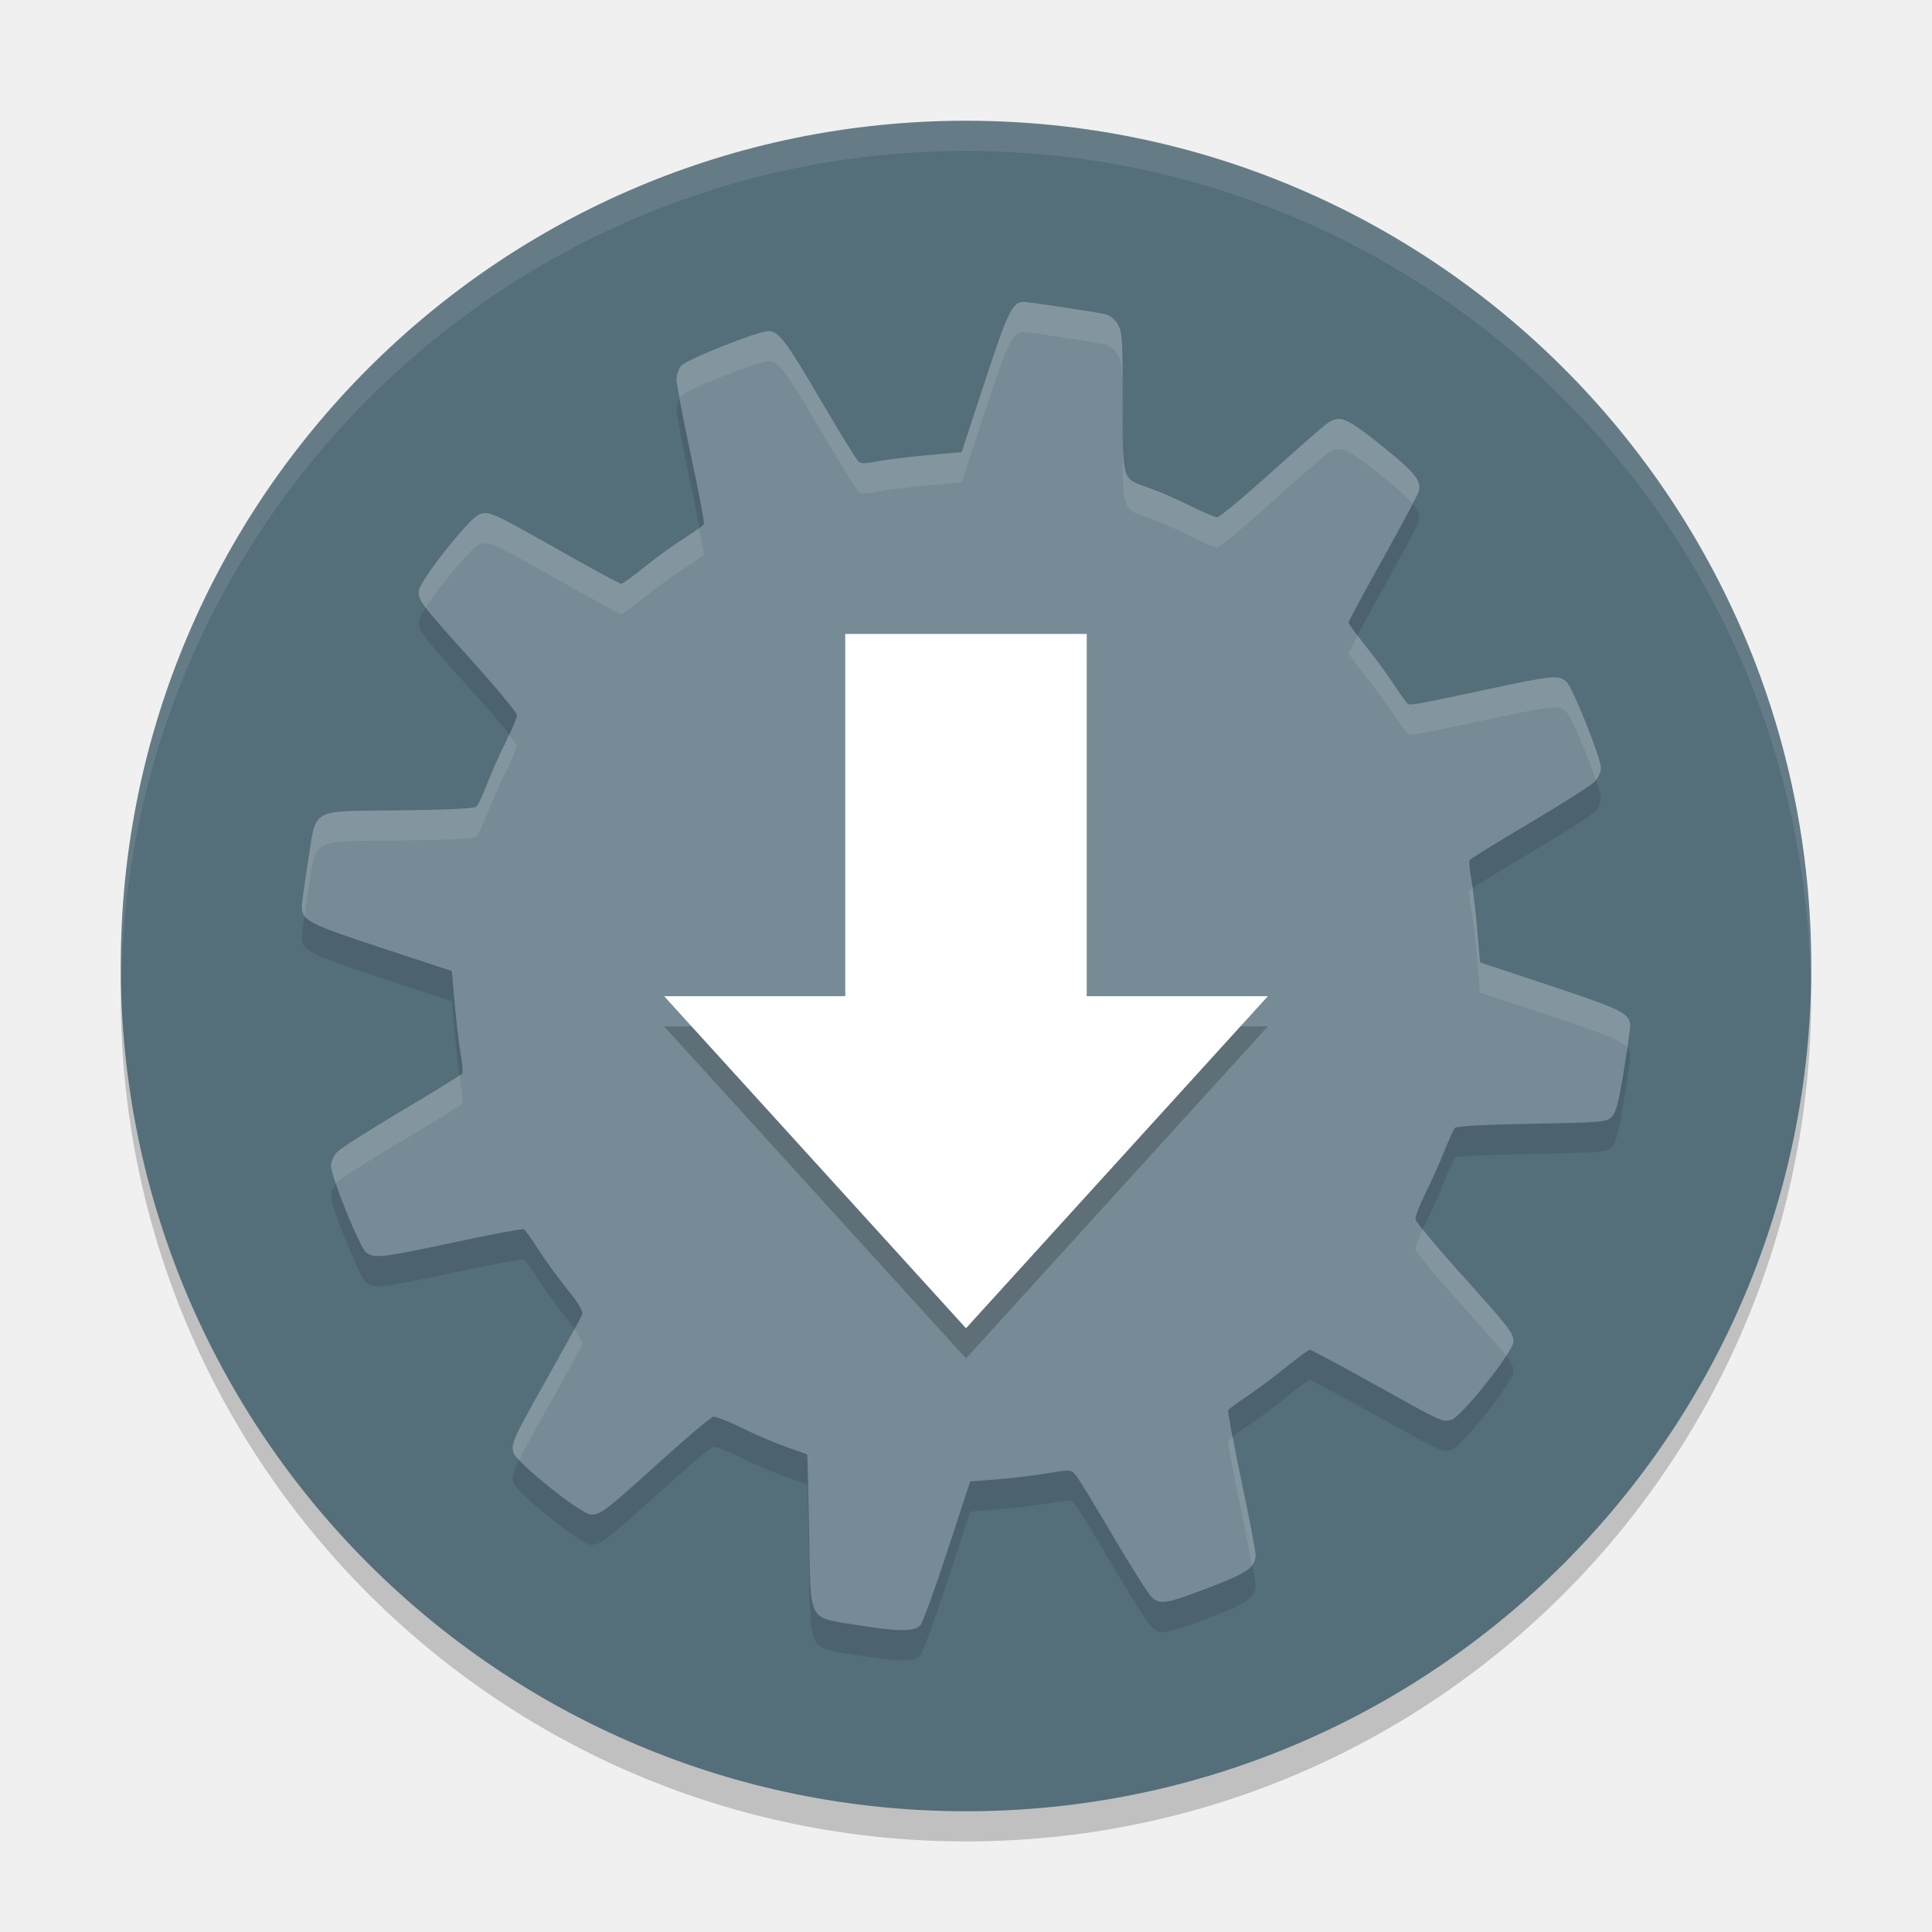
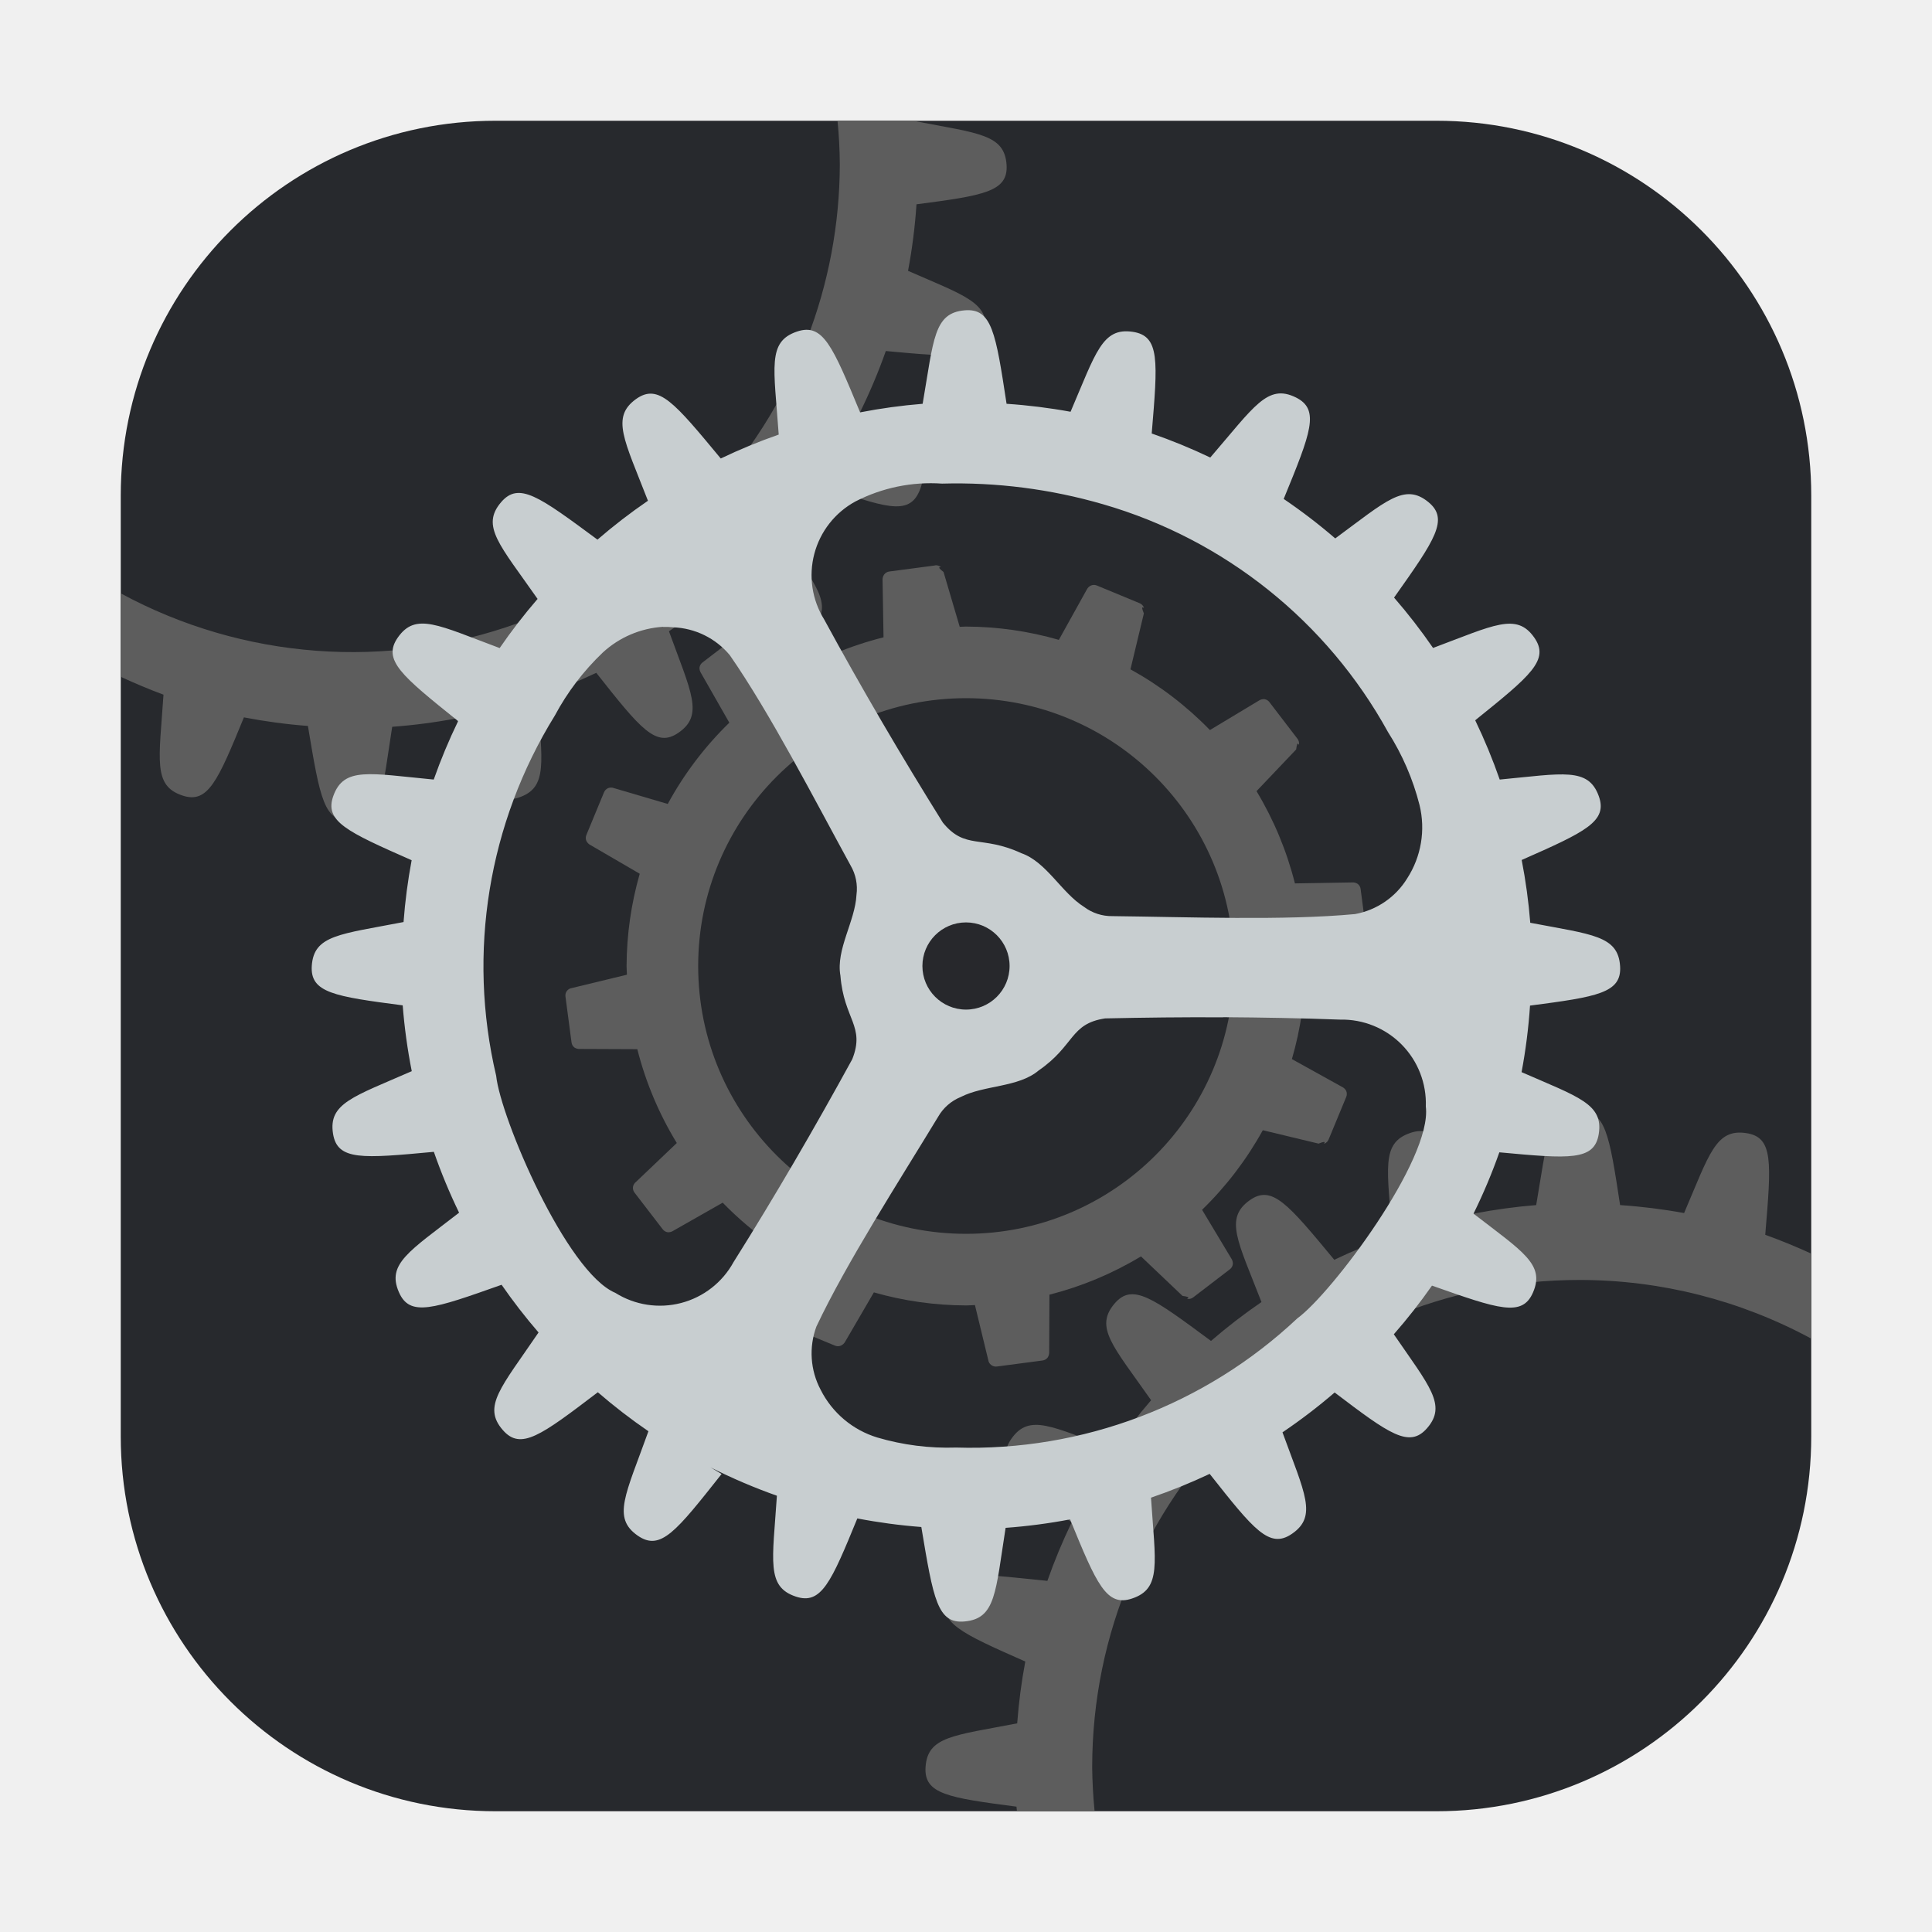
- <svg xmlns="http://www.w3.org/2000/svg" width="64" height="64" version="1">
-   <circle style="opacity:0.2" cx="32" cy="33" r="28" />
-   <circle style="fill:#546e7a" cx="32" cy="32" r="28" />
-   <path style="opacity:0.1" d="m 33.921,11 c -0.38,-0.002 -0.527,0.299 -1.298,2.646 l -0.767,2.333 -1.169,0.104 c -0.644,0.058 -1.388,0.151 -1.651,0.206 -0.348,0.072 -0.511,0.074 -0.595,0.003 -0.064,-0.053 -0.607,-0.933 -1.206,-1.955 -1.197,-2.042 -1.44,-2.369 -1.777,-2.369 -0.354,0 -2.725,0.944 -2.897,1.154 -0.085,0.103 -0.152,0.314 -0.15,0.467 0.001,0.152 0.214,1.265 0.473,2.477 0.259,1.211 0.455,2.244 0.436,2.293 -0.019,0.048 -0.3,0.251 -0.626,0.454 -0.326,0.203 -0.919,0.63 -1.314,0.948 -0.395,0.318 -0.755,0.58 -0.801,0.58 -0.046,0 -0.97,-0.502 -2.053,-1.114 -2.228,-1.259 -2.334,-1.307 -2.649,-1.188 -0.34,0.129 -2.007,2.245 -2.007,2.547 0,0.327 0.081,0.429 1.78,2.32 0.813,0.904 1.476,1.708 1.476,1.786 0,0.078 -0.17,0.489 -0.381,0.912 -0.211,0.423 -0.492,1.055 -0.623,1.403 -0.131,0.348 -0.287,0.672 -0.347,0.721 -0.067,0.056 -1.047,0.101 -2.544,0.117 -3.004,0.032 -2.74,-0.112 -3.023,1.676 -0.11,0.693 -0.203,1.364 -0.206,1.492 -0.01,0.476 0.192,0.582 2.636,1.387 l 2.33,0.767 0.101,1.142 c 0.057,0.629 0.147,1.378 0.199,1.66 0.052,0.283 0.072,0.549 0.046,0.592 -0.027,0.043 -0.927,0.597 -2.001,1.234 -1.074,0.636 -2.04,1.255 -2.148,1.372 -0.109,0.117 -0.199,0.317 -0.199,0.445 0,0.374 0.96,2.736 1.172,2.885 0.278,0.195 0.518,0.166 2.919,-0.347 1.21,-0.258 2.241,-0.451 2.29,-0.43 0.049,0.021 0.254,0.302 0.457,0.626 0.203,0.324 0.633,0.918 0.955,1.32 0.401,0.499 0.566,0.777 0.528,0.878 -0.031,0.081 -0.527,0.986 -1.105,2.013 -1.185,2.105 -1.253,2.251 -1.176,2.56 0.079,0.315 2.258,2.057 2.572,2.056 0.324,-8.14e-4 0.479,-0.119 2.296,-1.762 0.884,-0.8 1.674,-1.465 1.756,-1.479 0.082,-0.014 0.502,0.15 0.936,0.365 0.434,0.215 1.098,0.5 1.473,0.632 0.375,0.132 0.69,0.246 0.7,0.252 0.01,0.005 0.038,1.149 0.064,2.541 0.06,3.108 -0.082,2.837 1.654,3.118 1.305,0.211 1.819,0.213 2.029,0.003 0.073,-0.073 0.474,-1.177 0.893,-2.452 l 0.761,-2.317 0.878,-0.068 c 0.482,-0.037 1.231,-0.128 1.667,-0.2 0.789,-0.13 0.794,-0.129 0.958,0.068 0.09,0.109 0.651,1.03 1.249,2.047 0.598,1.018 1.173,1.922 1.277,2.007 0.284,0.232 0.486,0.195 1.857,-0.328 1.307,-0.499 1.569,-0.681 1.568,-1.093 -2.64e-4,-0.128 -0.214,-1.242 -0.476,-2.477 -0.262,-1.235 -0.456,-2.28 -0.433,-2.317 0.023,-0.038 0.325,-0.259 0.672,-0.494 0.348,-0.235 0.929,-0.67 1.292,-0.967 0.363,-0.297 0.698,-0.54 0.743,-0.54 0.045,-6.6e-5 0.994,0.51 2.112,1.133 2.284,1.273 2.27,1.267 2.572,1.191 0.321,-0.081 2.056,-2.264 2.056,-2.587 0,-0.303 -0.073,-0.397 -1.802,-2.323 -0.776,-0.865 -1.425,-1.643 -1.439,-1.731 -0.015,-0.088 0.135,-0.48 0.331,-0.872 0.197,-0.392 0.478,-1.021 0.626,-1.396 0.148,-0.376 0.309,-0.722 0.356,-0.77 0.051,-0.052 1.083,-0.106 2.544,-0.132 2.345,-0.042 2.467,-0.054 2.643,-0.23 0.144,-0.144 0.229,-0.469 0.396,-1.498 0.117,-0.722 0.214,-1.397 0.215,-1.501 0.003,-0.419 -0.249,-0.547 -2.64,-1.341 L 49.028,32.881 48.93,31.742 c -0.055,-0.626 -0.143,-1.373 -0.196,-1.657 -0.054,-0.284 -0.076,-0.552 -0.049,-0.595 0.027,-0.044 0.927,-0.599 2.001,-1.234 1.074,-0.635 2.04,-1.251 2.148,-1.369 0.109,-0.118 0.2,-0.315 0.2,-0.436 0,-0.347 -0.946,-2.703 -1.154,-2.876 -0.265,-0.219 -0.446,-0.2 -2.551,0.249 -2.471,0.527 -2.604,0.551 -2.695,0.488 -0.042,-0.029 -0.268,-0.341 -0.5,-0.694 -0.232,-0.353 -0.656,-0.927 -0.942,-1.277 -0.286,-0.35 -0.519,-0.674 -0.519,-0.718 -5.4e-5,-0.044 0.511,-0.992 1.136,-2.112 0.624,-1.119 1.157,-2.12 1.188,-2.222 0.105,-0.355 -0.115,-0.63 -1.222,-1.519 -1.18,-0.947 -1.386,-1.035 -1.808,-0.746 -0.12,0.082 -0.959,0.815 -1.863,1.63 -0.904,0.814 -1.706,1.482 -1.783,1.482 -0.078,0 -0.486,-0.175 -0.908,-0.387 -0.423,-0.212 -1.027,-0.473 -1.341,-0.583 -0.922,-0.322 -0.88,-0.188 -0.881,-2.851 -2.96e-4,-2.117 -0.013,-2.326 -0.169,-2.581 -0.102,-0.167 -0.268,-0.297 -0.417,-0.328 -0.38,-0.081 -2.519,-0.404 -2.683,-0.405 z" />
-   <path style="fill:#768b95" d="m 33.921,10 c -0.38,-0.002 -0.527,0.299 -1.298,2.646 l -0.767,2.333 -1.169,0.104 c -0.644,0.058 -1.388,0.151 -1.651,0.206 -0.348,0.072 -0.511,0.074 -0.595,0.003 -0.064,-0.053 -0.607,-0.933 -1.206,-1.955 -1.197,-2.042 -1.44,-2.369 -1.777,-2.369 -0.354,0 -2.725,0.944 -2.897,1.154 -0.085,0.103 -0.152,0.314 -0.15,0.467 0.001,0.152 0.214,1.265 0.473,2.477 0.259,1.211 0.455,2.244 0.436,2.293 -0.019,0.048 -0.3,0.251 -0.626,0.454 -0.326,0.203 -0.919,0.63 -1.314,0.948 -0.395,0.318 -0.755,0.58 -0.801,0.58 -0.046,0 -0.97,-0.502 -2.053,-1.114 -2.228,-1.259 -2.334,-1.307 -2.649,-1.188 -0.34,0.129 -2.007,2.245 -2.007,2.547 0,0.327 0.081,0.429 1.78,2.32 0.813,0.904 1.476,1.708 1.476,1.786 0,0.078 -0.17,0.489 -0.381,0.912 -0.211,0.423 -0.492,1.055 -0.623,1.403 -0.131,0.348 -0.287,0.672 -0.347,0.721 -0.067,0.056 -1.047,0.101 -2.544,0.117 -3.004,0.032 -2.74,-0.112 -3.023,1.676 -0.11,0.693 -0.203,1.364 -0.206,1.492 -0.01,0.476 0.192,0.582 2.636,1.387 l 2.33,0.767 0.101,1.142 c 0.057,0.629 0.147,1.378 0.199,1.66 0.052,0.283 0.072,0.549 0.046,0.592 -0.027,0.043 -0.927,0.597 -2.001,1.234 -1.074,0.636 -2.04,1.255 -2.148,1.372 -0.109,0.117 -0.199,0.317 -0.199,0.445 0,0.374 0.96,2.736 1.172,2.885 0.278,0.195 0.518,0.166 2.919,-0.347 1.21,-0.258 2.241,-0.451 2.29,-0.43 0.049,0.021 0.254,0.302 0.457,0.626 0.203,0.324 0.633,0.918 0.955,1.32 0.401,0.499 0.566,0.777 0.528,0.878 -0.031,0.081 -0.527,0.986 -1.105,2.013 -1.185,2.105 -1.253,2.251 -1.176,2.56 0.079,0.315 2.258,2.057 2.572,2.056 0.324,-8.14e-4 0.479,-0.119 2.296,-1.762 0.884,-0.8 1.674,-1.465 1.756,-1.479 0.082,-0.014 0.502,0.15 0.936,0.365 0.434,0.215 1.098,0.5 1.473,0.632 0.375,0.132 0.69,0.246 0.7,0.252 0.01,0.005 0.038,1.149 0.064,2.541 0.06,3.108 -0.082,2.837 1.654,3.118 1.305,0.211 1.819,0.213 2.029,0.003 0.073,-0.073 0.474,-1.177 0.893,-2.452 l 0.761,-2.317 0.878,-0.068 c 0.482,-0.037 1.231,-0.128 1.667,-0.2 0.789,-0.13 0.794,-0.129 0.958,0.068 0.09,0.109 0.651,1.03 1.249,2.047 0.598,1.018 1.173,1.922 1.277,2.007 0.284,0.232 0.486,0.195 1.857,-0.328 1.307,-0.499 1.569,-0.681 1.568,-1.093 -2.64e-4,-0.128 -0.214,-1.242 -0.476,-2.477 -0.262,-1.235 -0.456,-2.28 -0.433,-2.317 0.023,-0.038 0.325,-0.259 0.672,-0.494 0.348,-0.235 0.929,-0.67 1.292,-0.967 0.363,-0.297 0.698,-0.54 0.743,-0.54 0.045,-6.6e-5 0.994,0.51 2.112,1.133 2.284,1.273 2.27,1.267 2.572,1.191 0.321,-0.081 2.056,-2.264 2.056,-2.587 0,-0.303 -0.073,-0.397 -1.802,-2.323 -0.776,-0.865 -1.425,-1.643 -1.439,-1.731 -0.015,-0.088 0.135,-0.48 0.331,-0.872 0.197,-0.392 0.478,-1.021 0.626,-1.396 0.148,-0.376 0.309,-0.722 0.356,-0.77 0.051,-0.052 1.083,-0.106 2.544,-0.132 2.345,-0.042 2.467,-0.054 2.643,-0.23 0.144,-0.144 0.229,-0.469 0.396,-1.498 0.117,-0.722 0.214,-1.397 0.215,-1.501 0.003,-0.419 -0.249,-0.547 -2.64,-1.341 L 49.028,31.881 48.93,30.742 c -0.055,-0.626 -0.143,-1.373 -0.196,-1.657 -0.054,-0.284 -0.076,-0.552 -0.049,-0.595 0.027,-0.044 0.927,-0.599 2.001,-1.234 1.074,-0.635 2.04,-1.251 2.148,-1.369 0.109,-0.118 0.2,-0.315 0.2,-0.436 0,-0.347 -0.946,-2.703 -1.154,-2.876 -0.265,-0.219 -0.446,-0.2 -2.551,0.249 -2.471,0.527 -2.604,0.551 -2.695,0.488 -0.042,-0.029 -0.268,-0.341 -0.5,-0.694 -0.232,-0.353 -0.656,-0.927 -0.942,-1.277 -0.286,-0.35 -0.519,-0.674 -0.519,-0.718 -5.4e-5,-0.044 0.511,-0.992 1.136,-2.112 0.624,-1.119 1.157,-2.12 1.188,-2.222 0.105,-0.355 -0.115,-0.63 -1.222,-1.519 -1.18,-0.947 -1.386,-1.035 -1.808,-0.746 -0.12,0.082 -0.959,0.815 -1.863,1.63 -0.904,0.814 -1.706,1.482 -1.783,1.482 -0.078,0 -0.486,-0.175 -0.908,-0.387 -0.423,-0.212 -1.027,-0.473 -1.341,-0.583 -0.922,-0.322 -0.88,-0.188 -0.881,-2.851 -2.96e-4,-2.117 -0.013,-2.326 -0.169,-2.581 -0.102,-0.167 -0.268,-0.297 -0.417,-0.328 -0.38,-0.081 -2.519,-0.404 -2.683,-0.405 z" />
-   <path style="opacity:0.1;fill:#ffffff" d="M 32 4 A 28 28 0 0 0 4 32 A 28 28 0 0 0 4.018 32.492 A 28 28 0 0 1 32 5 A 28 28 0 0 1 59.975 32.492 A 28 28 0 0 0 60 32 A 28 28 0 0 0 32 4 z" />
-   <path style="opacity:0.2" d="m 28,22 v 12 h -6 l 10,11 10,-11 h -6 v -12 z" />
-   <path style="fill:#ffffff" d="M 28,21 V 33 H 22 L 32,44 42,33 H 36 V 21 Z" />
-   <path style="opacity:0.1;fill:#ffffff" d="M 33.922 10 C 33.542 9.998 33.394 10.3 32.623 12.646 L 31.855 14.979 L 30.686 15.082 C 30.042 15.14 29.299 15.234 29.035 15.289 C 28.687 15.361 28.524 15.362 28.439 15.291 C 28.375 15.238 27.833 14.358 27.234 13.336 C 26.037 11.294 25.794 10.967 25.457 10.967 C 25.103 10.967 22.731 11.911 22.559 12.121 C 22.474 12.224 22.407 12.436 22.408 12.588 C 22.408 12.625 22.5 13.053 22.523 13.191 C 22.536 13.169 22.545 13.138 22.559 13.121 C 22.731 12.911 25.103 11.967 25.457 11.967 C 25.794 11.967 26.037 12.294 27.234 14.336 C 27.833 15.358 28.375 16.238 28.439 16.291 C 28.524 16.362 28.687 16.361 29.035 16.289 C 29.299 16.234 30.042 16.14 30.686 16.082 L 31.855 15.979 L 32.623 13.646 C 33.394 11.3 33.542 10.998 33.922 11 C 34.085 11.001 36.223 11.323 36.604 11.404 C 36.753 11.436 36.92 11.567 37.021 11.734 C 37.177 11.99 37.189 12.197 37.189 14.314 C 37.19 16.978 37.148 16.844 38.07 17.166 C 38.385 17.276 38.99 17.538 39.412 17.75 C 39.835 17.962 40.243 18.137 40.32 18.137 C 40.398 18.137 41.2 17.469 42.104 16.654 C 43.007 15.84 43.847 15.106 43.967 15.023 C 44.388 14.734 44.596 14.822 45.775 15.77 C 46.293 16.185 46.602 16.459 46.789 16.678 C 46.823 16.609 46.991 16.307 46.996 16.289 C 47.102 15.934 46.882 15.658 45.775 14.77 C 44.596 13.822 44.388 13.734 43.967 14.023 C 43.847 14.106 43.007 14.84 42.104 15.654 C 41.2 16.469 40.398 17.137 40.32 17.137 C 40.243 17.137 39.835 16.962 39.412 16.75 C 38.99 16.538 38.385 16.276 38.07 16.166 C 37.148 15.844 37.19 15.978 37.189 13.314 C 37.189 11.197 37.177 10.99 37.021 10.734 C 36.92 10.567 36.753 10.438 36.604 10.406 C 36.223 10.325 34.085 10.001 33.922 10 z M 16.107 16.996 C 16.018 16.989 15.954 17.007 15.875 17.037 C 15.535 17.166 13.867 19.284 13.867 19.586 C 13.867 19.743 13.896 19.855 14.102 20.129 C 14.57 19.409 15.613 18.137 15.875 18.037 C 16.189 17.917 16.295 17.966 18.523 19.225 C 19.607 19.837 20.53 20.34 20.576 20.34 C 20.622 20.34 20.982 20.078 21.377 19.76 C 21.772 19.442 22.366 19.013 22.691 18.811 C 23.017 18.608 23.298 18.406 23.316 18.357 C 23.324 18.339 23.198 17.741 23.15 17.479 C 23.045 17.566 22.931 17.662 22.691 17.811 C 22.366 18.013 21.772 18.442 21.377 18.76 C 20.982 19.078 20.622 19.34 20.576 19.34 C 20.53 19.34 19.607 18.839 18.523 18.227 C 16.852 17.282 16.374 17.018 16.107 16.996 z M 44.982 21.051 C 44.915 21.181 44.674 21.611 44.674 21.623 C 44.674 21.667 44.906 21.992 45.191 22.342 C 45.477 22.692 45.903 23.265 46.135 23.617 C 46.367 23.97 46.592 24.281 46.635 24.311 C 46.725 24.373 46.857 24.351 49.328 23.824 C 51.433 23.375 51.614 23.355 51.879 23.574 C 52.033 23.702 52.587 25.015 52.867 25.836 C 52.959 25.717 53.033 25.558 53.033 25.451 C 53.033 25.104 52.087 22.747 51.879 22.574 C 51.614 22.355 51.433 22.375 49.328 22.824 C 46.857 23.351 46.725 23.373 46.635 23.311 C 46.592 23.281 46.367 22.97 46.135 22.617 C 45.903 22.265 45.477 21.692 45.191 21.342 C 45.076 21.2 45.069 21.167 44.982 21.051 z M 16.855 24.332 C 16.803 24.447 16.805 24.478 16.742 24.604 C 16.532 25.027 16.25 25.658 16.119 26.006 C 15.988 26.354 15.833 26.677 15.773 26.727 C 15.707 26.782 14.726 26.828 13.229 26.844 C 10.224 26.876 10.488 26.731 10.205 28.52 C 10.095 29.212 10.003 29.884 10 30.012 C 9.997 30.144 10.018 30.248 10.092 30.346 C 10.13 30.064 10.144 29.903 10.205 29.52 C 10.488 27.731 10.224 27.876 13.229 27.844 C 14.726 27.828 15.707 27.782 15.773 27.727 C 15.833 27.677 15.988 27.354 16.119 27.006 C 16.25 26.658 16.532 26.027 16.742 25.604 C 16.953 25.18 17.123 24.77 17.123 24.691 C 17.123 24.667 16.966 24.476 16.855 24.332 z M 48.775 29.432 C 48.771 29.436 48.685 29.486 48.684 29.488 C 48.657 29.532 48.681 29.8 48.734 30.084 C 48.788 30.368 48.875 31.116 48.93 31.742 L 49.027 32.881 L 51.361 33.654 C 53.108 34.235 53.7 34.459 53.898 34.701 C 53.933 34.454 54 34.045 54 33.996 C 54.003 33.577 53.752 33.449 51.361 32.654 L 49.027 31.881 L 48.93 30.742 C 48.887 30.247 48.827 29.789 48.775 29.432 z M 15.225 35.615 C 15.127 35.699 14.339 36.187 13.312 36.795 C 12.238 37.431 11.273 38.049 11.164 38.166 C 11.055 38.283 10.963 38.483 10.963 38.611 C 10.963 38.707 11.029 38.938 11.127 39.225 C 11.141 39.206 11.15 39.182 11.164 39.166 C 11.273 39.049 12.238 38.431 13.312 37.795 C 14.387 37.159 15.286 36.604 15.312 36.561 C 15.339 36.518 15.32 36.252 15.268 35.969 C 15.256 35.909 15.239 35.712 15.225 35.615 z M 47.133 40.719 C 46.988 41.033 46.876 41.322 46.889 41.395 C 46.904 41.482 47.552 42.26 48.328 43.125 C 49.22 44.119 49.663 44.619 49.891 44.918 C 50.033 44.699 50.131 44.523 50.131 44.449 C 50.131 44.146 50.056 44.051 48.328 42.125 C 47.771 41.504 47.371 41.027 47.133 40.719 z M 19.02 44.027 C 18.843 44.359 18.619 44.777 18.18 45.557 C 16.995 47.662 16.927 47.809 17.004 48.117 C 17.016 48.167 17.094 48.259 17.195 48.367 C 17.361 48.022 17.63 47.533 18.18 46.557 C 18.758 45.53 19.254 44.624 19.285 44.543 C 19.312 44.473 19.199 44.282 19.02 44.027 z M 40.848 47.594 C 40.812 47.622 40.689 47.706 40.684 47.715 C 40.66 47.752 40.854 48.796 41.115 50.031 C 41.307 50.938 41.39 51.416 41.465 51.85 C 41.545 51.747 41.592 51.64 41.592 51.508 C 41.592 51.38 41.377 50.267 41.115 49.031 C 40.953 48.265 40.922 48.018 40.848 47.594 z" />
+ <svg xmlns="http://www.w3.org/2000/svg" height="16px" width="16px" id="svg2536" viewBox="0 0 16 16">
+   <defs>
+     <style>.cls-1{fill:#27292d;}.cls-2{fill:#5d5d5d;}.cls-3{fill:#c8ced0;}.cls-4{fill:url(#Gradiente_sem_nome_8);}</style>
+     <radialGradient id="Gradiente_sem_nome_8" cx="159.389" cy="6.018" r="0.376" gradientTransform="matrix(0.9607, 0, 0, -0.9607, -145.1274, 13.7818)" gradientUnits="userSpaceOnUse">
+       <stop offset="0" stop-color="#27282c" />
+       <stop offset="1" stop-color="#27282c" />
+     </radialGradient>
+   </defs>
+   <g id="layer1">
+     <path id="rect849-5" class="cls-1" d="M4.104,1h7.792A3.104,3.104,0,0,1,15,4.104v7.792A3.104,3.104,0,0,1,11.896,15H4.104A3.104,3.104,0,0,1,1,11.896V4.104A3.104,3.104,0,0,1,4.104,1Z" />
+     <path id="path2497-2" class="cls-2" d="M6.936,1q.018.181.019.364A4.036,4.036,0,0,1,6.682,2.811c-.007.019-.014.039-.022.059A4.03,4.03,0,0,1,1,4.914v.691q.174.081.354.148c-.036.541-.089.753.156.835.212.071.293-.118.51-.647a4.686,4.686,0,0,0,.53.071c.1.599.133.805.361.782.256-.025.253-.242.337-.775a4.686,4.686,0,0,0,.534-.07c.22.537.301.727.514.656.245-.082.192-.293.156-.835a4.676,4.676,0,0,0,.486-.198c.366.463.495.625.681.496.212-.146.105-.334-.079-.84a4.661,4.661,0,0,0,.432-.331c.453.344.619.464.765.296.167-.191.02-.348-.276-.778a4.678,4.678,0,0,0,.316-.404c.553.195.748.263.837.056.1-.232-.085-.337-.492-.652a4.663,4.663,0,0,0,.214-.508c.582.054.787.071.823-.151.04-.249-.166-.306-.639-.513a4.647,4.647,0,0,0,.07-.551c.559-.073.76-.105.746-.326-.016-.253-.23-.261-.744-.36L7.591,1Z" />
+     <path id="path2485-2" class="cls-2" d="M7.743,4.683l-.379.05a.064.064,0,0,0-.042.025.073.073,0,0,0-.013.047l.008.473a2.811,2.811,0,0,0-.783.328l-.323-.34A.065.065,0,0,0,6.169,5.24a.063.063,0,0,0-.047.013l-.304.233a.064.064,0,0,0-.025.042.076.076,0,0,0,.013.047l.234.41a2.811,2.811,0,0,0-.51.673l-.445-.131a.066.066,0,0,0-.049,0,.064.064,0,0,0-.034.035l-.146.353a.064.064,0,0,0,0,.049.076.076,0,0,0,.035.035l.407.237A2.815,2.815,0,0,0,5.189,8c.001.024.001.048.003.072l-.454.11a.065.065,0,0,0-.043.024.063.063,0,0,0-.012.047l.05.379a.064.064,0,0,0,.024.043.076.076,0,0,0,.047.012l.474.002a2.812,2.812,0,0,0,.327.777l-.338.322a.065.065,0,0,0-.025.042.064.064,0,0,0,.013.047l.233.303a.064.064,0,0,0,.042.025.075.075,0,0,0,.047-.013L5.985,9.96a2.812,2.812,0,0,0,.674.51l-.131.444a.065.065,0,0,0,0,.049.063.063,0,0,0,.034.035l.353.146a.064.064,0,0,0,.049,0A.076.076,0,0,0,7,11.11l.237-.407A2.808,2.808,0,0,0,8,10.811c.025-.001.049-.001.074-.003l.11.454a.064.064,0,0,0,.071.055l.379-.05a.064.064,0,0,0,.042-.024.077.077,0,0,0,.013-.047l.002-.474a2.81,2.81,0,0,0,.758-.317l.344.327c.089.012.026.022.042.025a.063.063,0,0,0,.047-.013l.304-.233a.064.064,0,0,0,.024-.042.074.074,0,0,0-.013-.047l-.242-.403a2.809,2.809,0,0,0,.503-.659l.462.111c.083-.034.034.006.049,0a.063.063,0,0,0,.034-.034l.146-.353a.065.065,0,0,0,0-.049.073.073,0,0,0-.035-.034l-.415-.23A2.813,2.813,0,0,0,10.811,8l-.002-.053.454-.134c.055-.071.032-.011.042-.024a.063.063,0,0,0,.013-.047l-.05-.38a.063.063,0,0,0-.024-.042.073.073,0,0,0-.047-.012l-.473.008a2.81,2.81,0,0,0-.318-.764l.328-.345c.012-.089.022-.026.024-.042a.064.064,0,0,0-.013-.047l-.232-.303a.063.063,0,0,0-.042-.025.074.074,0,0,0-.047.013l-.404.243a2.81,2.81,0,0,0-.658-.503l.111-.463c-.034-.083.006-.034,0-.049a.063.063,0,0,0-.034-.035L9.084,4.849a.063.063,0,0,0-.049,0,.073.073,0,0,0-.035.034l-.231.416a2.811,2.811,0,0,0-.77-.11l-.051.002-.134-.454c-.071-.055-.012-.033-.025-.043a.063.063,0,0,0-.047-.012ZM8,5.782A2.218,2.218,0,1,1,5.782,8,2.218,2.218,0,0,1,8,5.782Z" />
+     <path id="path2689" class="cls-2" d="M13.07,9.206c-.257.022-.256.24-.348.774a4.706,4.706,0,0,0-.518.071c-.228-.55-.307-.742-.523-.669-.248.084-.19.296-.151.853a4.704,4.704,0,0,0-.48.198c-.385-.464-.516-.625-.702-.492-.209.151-.097.337.099.842a4.698,4.698,0,0,0-.418.322c-.484-.358-.651-.483-.799-.309-.168.198-.012.351.303.8a4.655,4.655,0,0,0-.314.407c-.508-.189-.695-.299-.843-.088-.131.187.032.317.499.693a4.67,4.67,0,0,0-.201.484c-.534-.051-.743-.107-.831.134-.077.212.111.297.648.534a4.648,4.648,0,0,0-.067.512c-.527.102-.743.107-.759.363-.014.223.188.253.753.327L8.422,15h.643q-.018-.181-.02-.364a4.036,4.036,0,0,1,4.036-4.036h0A4.035,4.035,0,0,1,15,11.086v-.704q-.187-.086-.381-.156c.05-.601.069-.808-.157-.842-.253-.038-.305.171-.515.662a4.702,4.702,0,0,0-.53-.066c-.09-.588-.121-.793-.347-.774Z" />
+     <g id="g2609">
+       <g id="g2507">
+         <path id="path2497" class="cls-3" d="M7.989,2.57c-.257.022-.256.239-.348.774a4.706,4.706,0,0,0-.518.071c-.228-.55-.307-.742-.523-.669-.248.084-.19.296-.151.853a4.696,4.696,0,0,0-.48.198c-.385-.464-.516-.625-.702-.492-.209.151-.097.337.099.842a4.685,4.685,0,0,0-.418.322c-.485-.358-.651-.483-.799-.309-.168.198-.011.351.303.8a4.686,4.686,0,0,0-.314.407c-.508-.189-.695-.299-.843-.088-.131.187.031.317.499.693a4.66,4.66,0,0,0-.202.484c-.534-.051-.743-.107-.831.134-.077.212.111.297.648.534a4.652,4.652,0,0,0-.067.512c-.527.102-.743.107-.76.363-.014.223.188.253.753.327a4.674,4.674,0,0,0,.075.545c-.484.212-.692.266-.652.518.036.224.243.205.835.15a4.657,4.657,0,0,0,.209.504c-.413.32-.6.424-.499.657.09.21.286.14.851-.06a4.709,4.709,0,0,0,.306.395c-.311.457-.467.612-.296.808.149.171.315.046.787-.313a4.688,4.688,0,0,0,.419.323c-.189.527-.303.716-.088.865.189.13.317-.035.694-.511l-.092-.055a4.689,4.689,0,0,0,.55.235c-.036.542-.089.753.156.835.212.071.293-.118.51-.647a4.705,4.705,0,0,0,.53.071c.1.599.133.805.361.782.256-.025.253-.242.337-.775a4.685,4.685,0,0,0,.534-.07c.22.537.301.727.514.655.245-.082.192-.293.156-.835a4.707,4.707,0,0,0,.486-.197c.366.463.495.625.682.496.212-.146.105-.334-.079-.84a4.66,4.66,0,0,0,.432-.33c.453.344.618.464.765.296.167-.191.02-.348-.275-.778a4.651,4.651,0,0,0,.316-.403c.553.195.748.263.837.056.1-.232-.085-.337-.493-.652a4.653,4.653,0,0,0,.214-.508c.582.054.787.071.823-.151.04-.249-.165-.306-.639-.513a4.667,4.667,0,0,0,.07-.551c.559-.073.76-.105.746-.326-.016-.254-.23-.262-.744-.36a4.649,4.649,0,0,0-.071-.52c.528-.233.715-.319.638-.53-.087-.239-.295-.186-.82-.136a4.664,4.664,0,0,0-.203-.491c.458-.369.619-.5.489-.685-.147-.21-.335-.102-.838.086a4.687,4.687,0,0,0-.323-.417c.34-.48.458-.65.283-.792-.197-.16-.348-.009-.77.302a4.67,4.67,0,0,0-.427-.327c.225-.549.303-.741.1-.841-.235-.115-.344.076-.708.498A4.703,4.703,0,0,0,9.538,3.59c.05-.601.069-.808-.157-.842-.253-.038-.305.171-.515.662a4.7,4.7,0,0,0-.53-.066c-.09-.588-.121-.793-.347-.774ZM7.802,4.005a4.353,4.353,0,0,1,1.333.171,3.946,3.946,0,0,1,2.36,1.887,2.073,2.073,0,0,1,.261.604.779.779,0,0,1-.102.607.642.642,0,0,1-.432.296c-.586.055-1.381.024-2.008.017A.381.381,0,0,1,8.977,7.51c-.186-.117-.311-.372-.518-.444-.331-.153-.465-.025-.651-.254-.344-.551-.676-1.118-.982-1.681a.695.695,0,0,1,.258-.978,1.361,1.361,0,0,1,.717-.148Zm-2.31,1.187a.604.604,0,0,1,.082.003.642.642,0,0,1,.47.231c.336.484.699,1.191,1,1.741a.381.381,0,0,1,.049.244c-.011.219-.172.453-.133.669.029.363.207.417.098.692-.312.57-.642,1.138-.983,1.68a.695.695,0,0,1-.979.255c-.406-.171-.951-1.451-.987-1.798a3.946,3.946,0,0,1,.486-2.983,2.07,2.07,0,0,1,.398-.523.812.812,0,0,1,.497-.212Zm4.637,3.232c.325.002.65.008.969.02a.695.695,0,0,1,.71.72c.055.437-.781,1.549-1.064,1.754a3.946,3.946,0,0,1-2.826,1.07,2.069,2.069,0,0,1-.652-.083.779.779,0,0,1-.47-.396.642.642,0,0,1-.035-.523c.251-.532.683-1.201,1.008-1.737a.381.381,0,0,1,.187-.164c.195-.1.478-.078.646-.22.3-.207.258-.387.55-.431.325-.007.651-.011.977-.009Z" />
+         <circle id="circle2503" class="cls-4" cx="8" cy="8" r="0.361" />
+       </g>
+     </g>
+   </g>
</svg>
